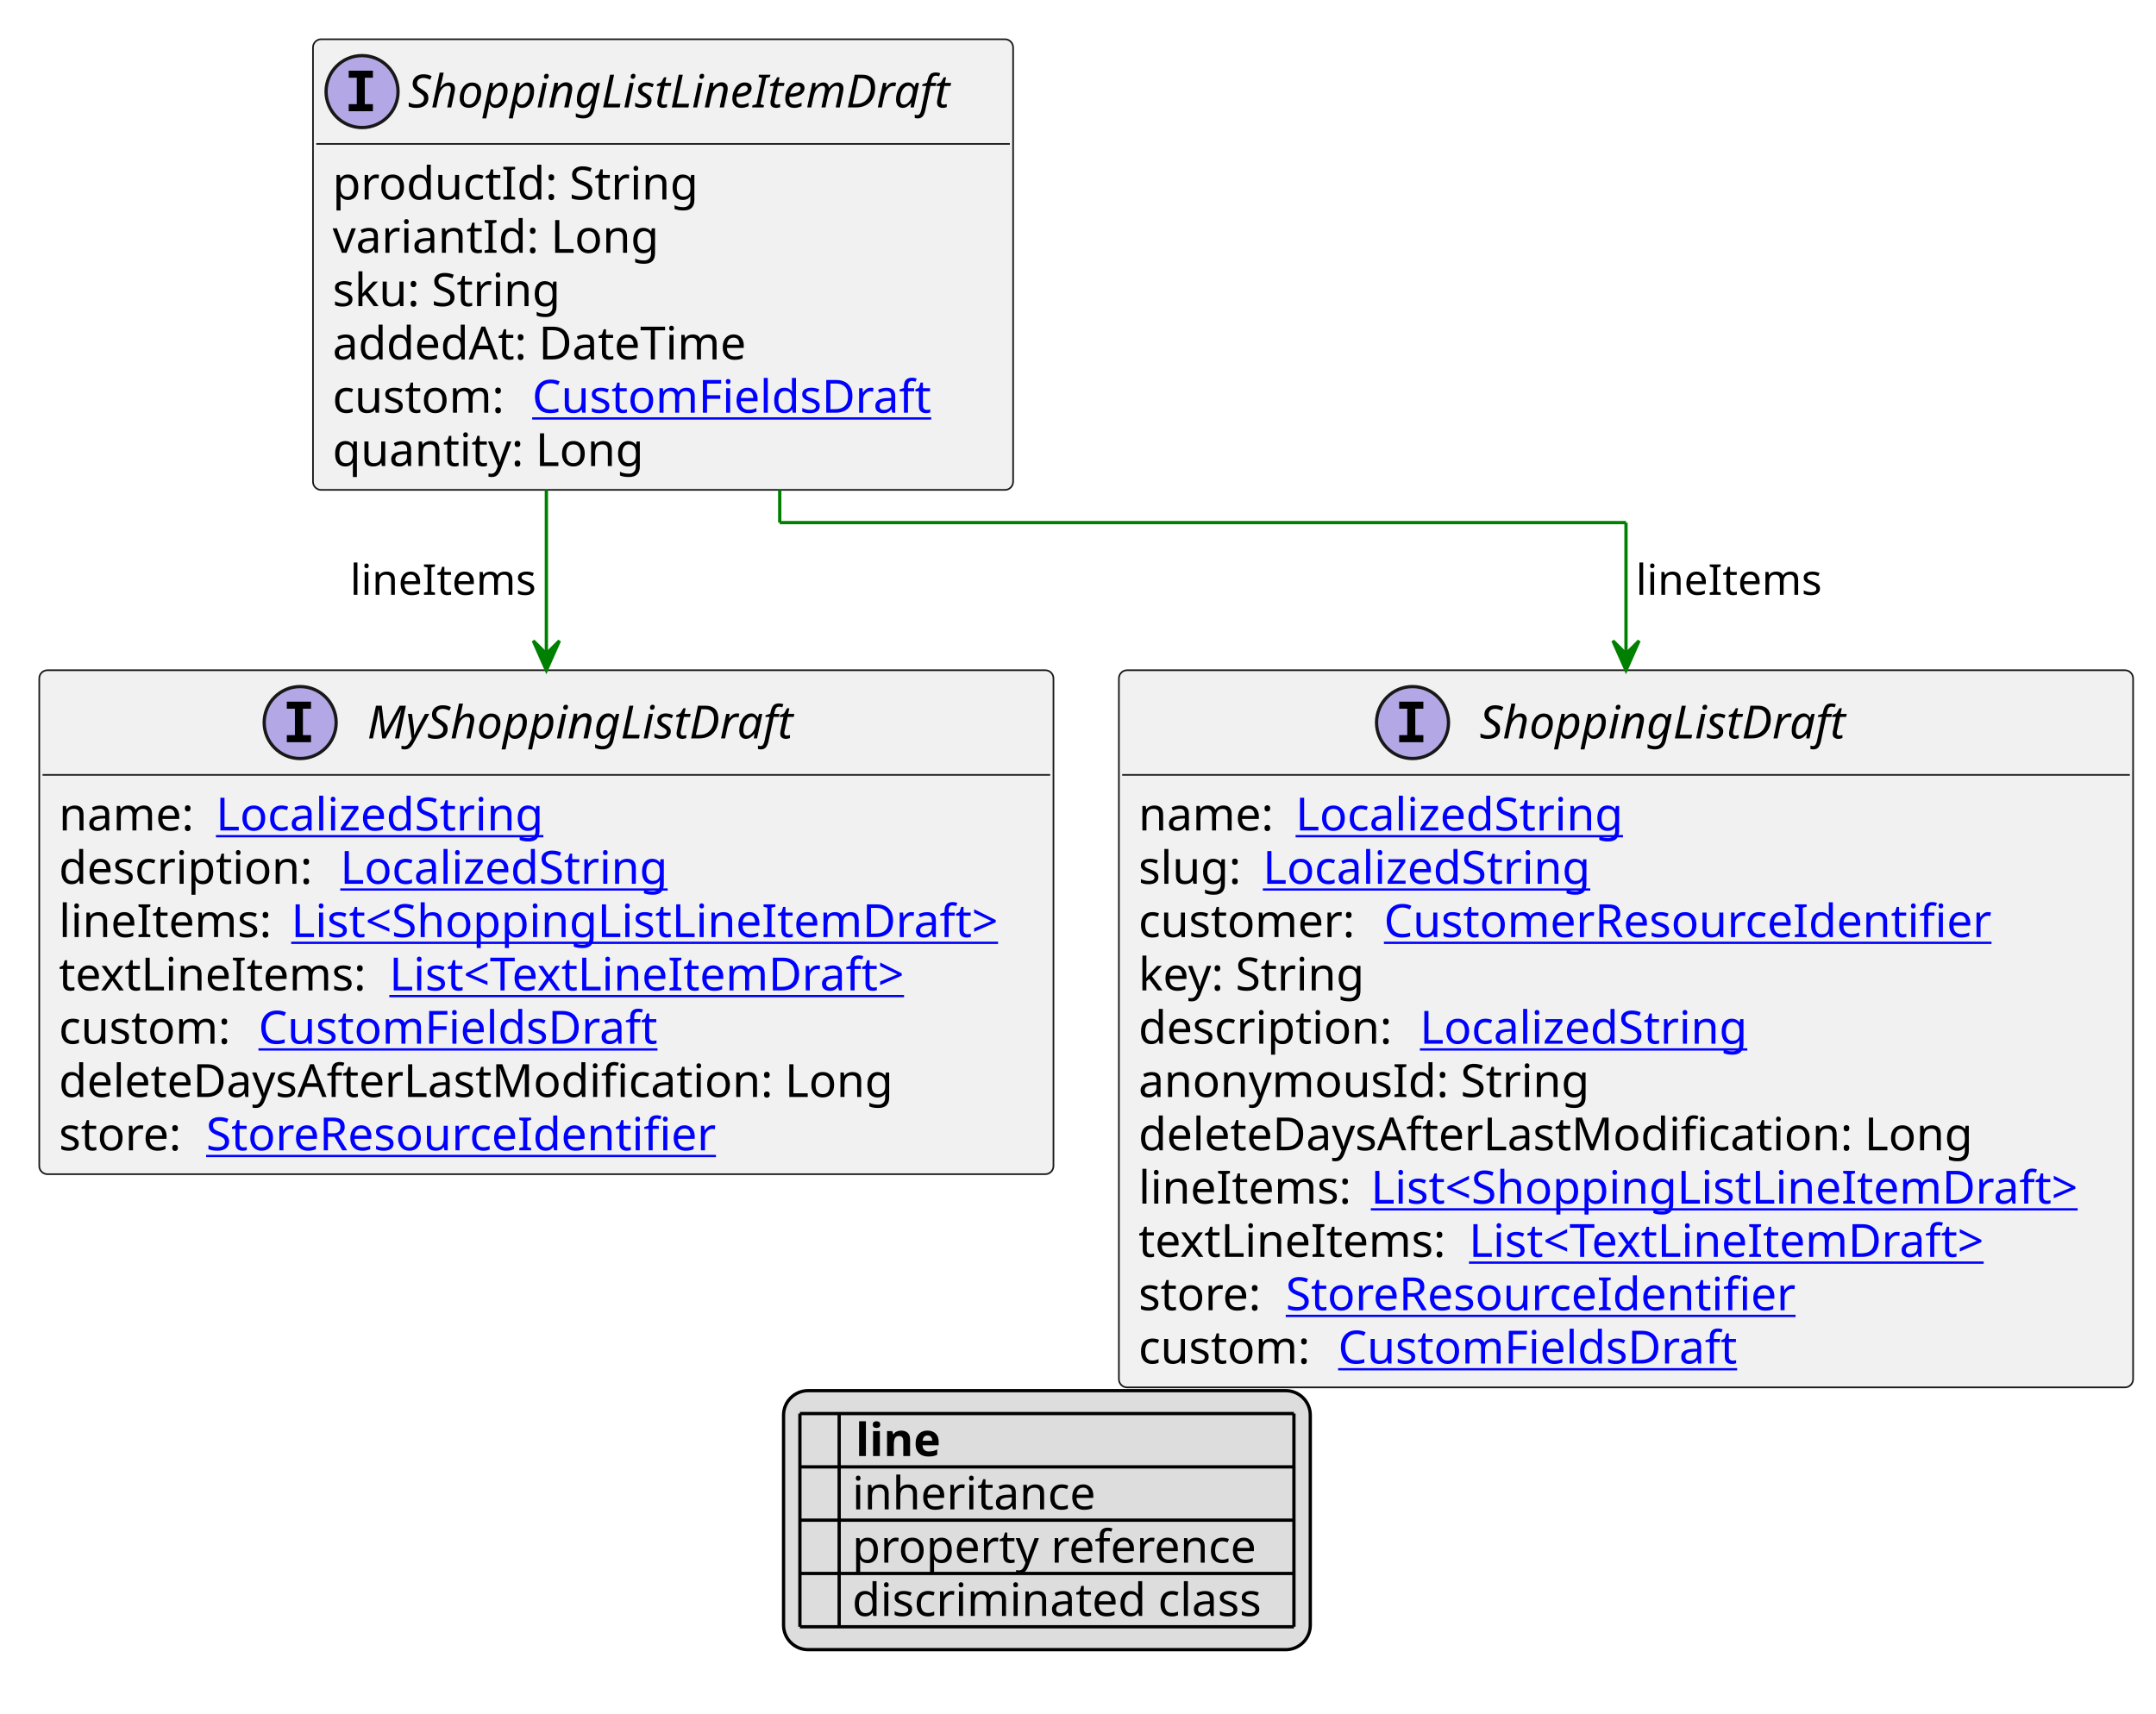
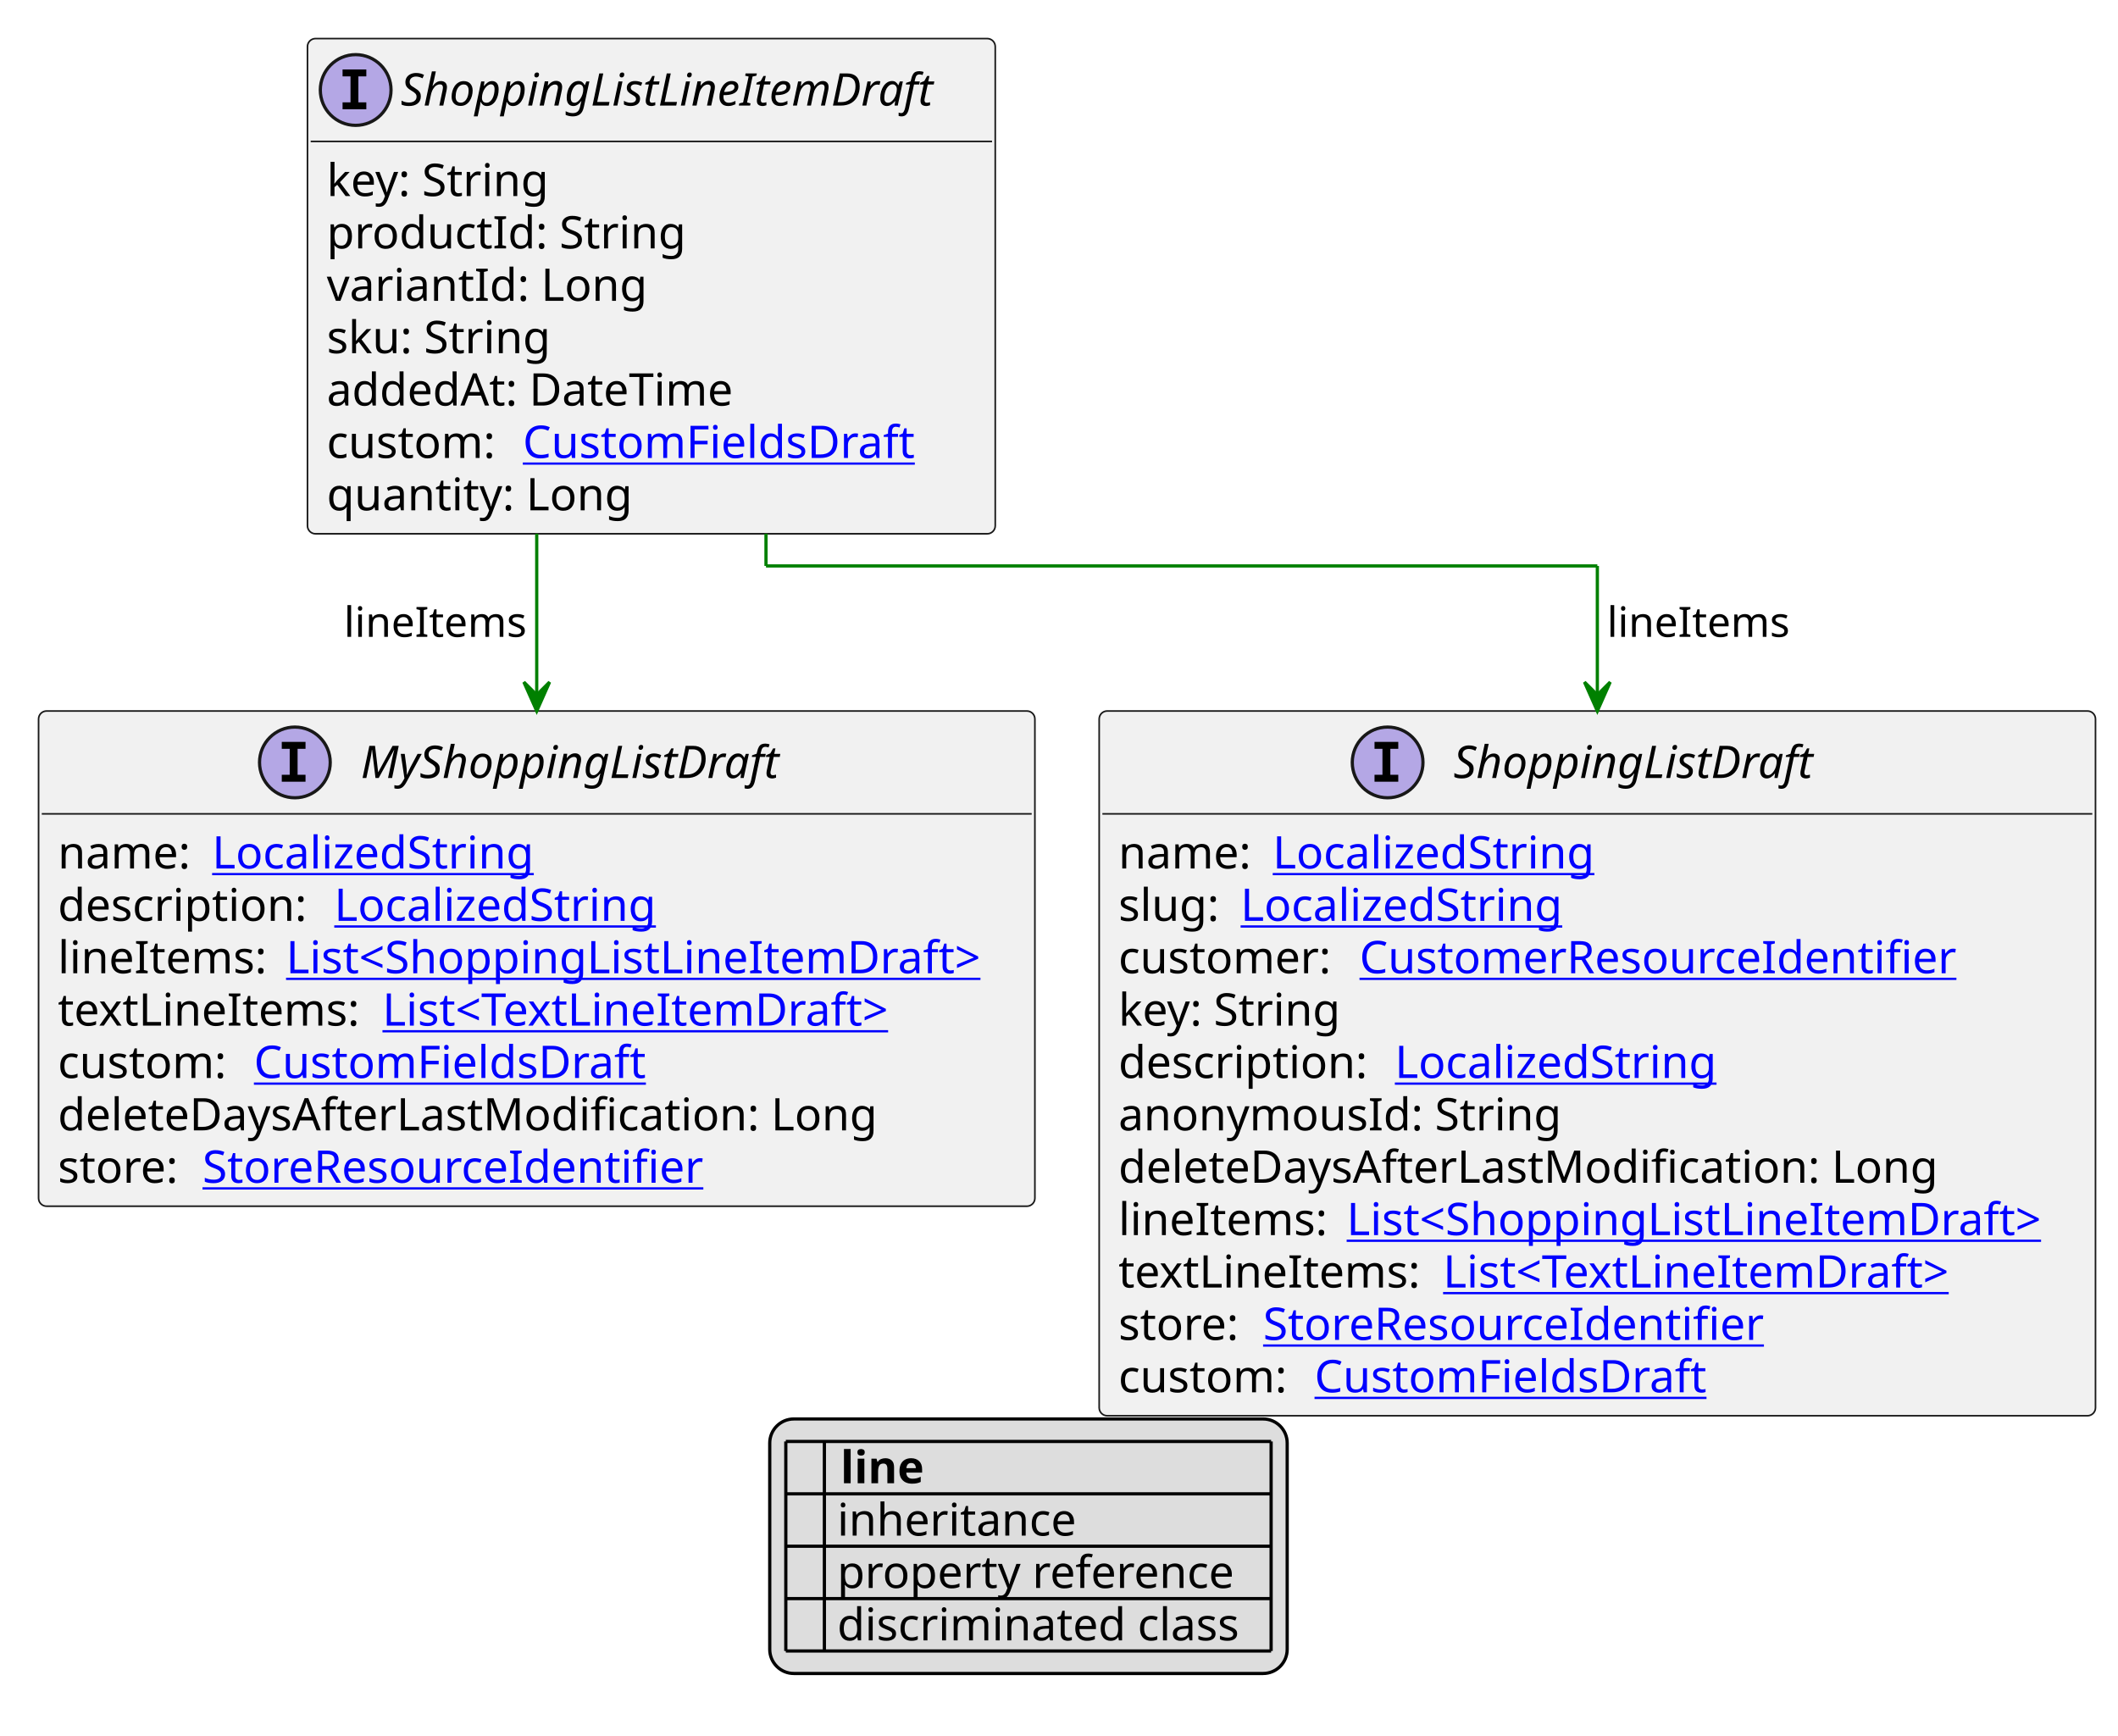
- <svg xmlns="http://www.w3.org/2000/svg" xmlns:xlink="http://www.w3.org/1999/xlink" contentStyleType="text/css" height="524px" preserveAspectRatio="none" style="width:659px;height:524px;background:#FFFFFF;" version="1.1" viewBox="0 0 659 524" width="659px" zoomAndPan="magnify">
+ <svg xmlns="http://www.w3.org/2000/svg" xmlns:xlink="http://www.w3.org/1999/xlink" contentStyleType="text/css" height="540px" preserveAspectRatio="none" style="width:659px;height:540px;background:#FFFFFF;" version="1.1" viewBox="0 0 659 540" width="659px" zoomAndPan="magnify">
  <defs>
-     <filter height="1" id="b102dy64vf86q30" width="1" x="0" y="0">
+     <filter height="1" id="b1w8u3d3v2xr480" width="1" x="0" y="0">
      <feFlood flood-color="#000000" result="flood" />
      <feComposite in="SourceGraphic" in2="flood" operator="over" />
    </filter>
-     <filter height="1" id="b102dy64vf86q31" width="1" x="0" y="0">
+     <filter height="1" id="b1w8u3d3v2xr481" width="1" x="0" y="0">
      <feFlood flood-color="#008000" result="flood" />
      <feComposite in="SourceGraphic" in2="flood" operator="over" />
    </filter>
-     <filter height="1" id="b102dy64vf86q32" width="1" x="0" y="0">
+     <filter height="1" id="b1w8u3d3v2xr482" width="1" x="0" y="0">
      <feFlood flood-color="#0000FF" result="flood" />
      <feComposite in="SourceGraphic" in2="flood" operator="over" />
    </filter>
  </defs>
  <g>
    <a href="ShoppingListLineItemDraft.svg" target="_top" title="ShoppingListLineItemDraft.svg" xlink:actuate="onRequest" xlink:href="ShoppingListLineItemDraft.svg" xlink:show="new" xlink:title="ShoppingListLineItemDraft.svg" xlink:type="simple">
      <g id="elem_ShoppingListLineItemDraft">
-         <rect codeLine="10" fill="#F1F1F1" height="137.781" id="ShoppingListLineItemDraft" rx="2.5" ry="2.5" style="stroke:#181818;stroke-width:0.5;" width="214" x="95.667" y="12" />
+         <rect codeLine="10" fill="#F1F1F1" height="154.078" id="ShoppingListLineItemDraft" rx="2.5" ry="2.5" style="stroke:#181818;stroke-width:0.5;" width="214" x="95.667" y="12" />
        <ellipse cx="110.667" cy="28" fill="#B4A7E5" rx="11" ry="11" style="stroke:#181818;stroke-width:1.0;" />
        <path d="M106.588,23.766 L106.588,21.609 L113.979,21.609 L113.979,23.766 L111.51,23.766 L111.51,31.844 L113.979,31.844 L113.979,34 L106.588,34 L106.588,31.844 L109.057,31.844 L109.057,23.766 L106.588,23.766 Z " fill="#000000" />
        <text fill="#000000" font-family="sans-serif" font-size="14" font-style="italic" lengthAdjust="spacing" textLength="182" x="124.667" y="32.847">ShoppingListLineItemDraft</text>
        <line style="stroke:#181818;stroke-width:0.5;" x1="96.667" x2="308.667" y1="44" y2="44" />
-         <text fill="#000000" font-family="sans-serif" font-size="14" lengthAdjust="spacing" textLength="115" x="101.667" y="60.995">productId: String</text>
-         <text fill="#000000" font-family="sans-serif" font-size="14" lengthAdjust="spacing" textLength="100" x="101.667" y="77.292">variantId: Long</text>
-         <text fill="#000000" font-family="sans-serif" font-size="14" lengthAdjust="spacing" textLength="74" x="101.667" y="93.589">sku: String</text>
-         <text fill="#000000" font-family="sans-serif" font-size="14" lengthAdjust="spacing" textLength="134" x="101.667" y="109.886">addedAt: DateTime</text>
-         <text fill="#000000" font-family="sans-serif" font-size="14" lengthAdjust="spacing" textLength="57" x="101.667" y="126.183">custom:</text>
+         <text fill="#000000" font-family="sans-serif" font-size="14" lengthAdjust="spacing" textLength="73" x="101.667" y="60.995">key: String</text>
+         <text fill="#000000" font-family="sans-serif" font-size="14" lengthAdjust="spacing" textLength="115" x="101.667" y="77.292">productId: String</text>
+         <text fill="#000000" font-family="sans-serif" font-size="14" lengthAdjust="spacing" textLength="100" x="101.667" y="93.589">variantId: Long</text>
+         <text fill="#000000" font-family="sans-serif" font-size="14" lengthAdjust="spacing" textLength="74" x="101.667" y="109.886">sku: String</text>
+         <text fill="#000000" font-family="sans-serif" font-size="14" lengthAdjust="spacing" textLength="134" x="101.667" y="126.183">addedAt: DateTime</text>
+         <text fill="#000000" font-family="sans-serif" font-size="14" lengthAdjust="spacing" textLength="57" x="101.667" y="142.48">custom:</text>
        <a href="CustomFieldsDraft.svg" target="_top" title="CustomFieldsDraft.svg" xlink:actuate="onRequest" xlink:href="CustomFieldsDraft.svg" xlink:show="new" xlink:title="CustomFieldsDraft.svg" xlink:type="simple">
-           <text fill="#0000FF" font-family="sans-serif" font-size="14" lengthAdjust="spacing" text-decoration="underline" textLength="127" x="162.667" y="126.183">CustomFieldsDraft</text>
+           <text fill="#0000FF" font-family="sans-serif" font-size="14" lengthAdjust="spacing" text-decoration="underline" textLength="127" x="162.667" y="142.48">CustomFieldsDraft</text>
        </a>
-         <text fill="#000000" font-family="sans-serif" font-size="14" lengthAdjust="spacing" textLength="98" x="101.667" y="142.48">quantity: Long</text>
+         <text fill="#000000" font-family="sans-serif" font-size="14" lengthAdjust="spacing" textLength="98" x="101.667" y="158.776">quantity: Long</text>
      </g>
    </a>
    <a href="MyShoppingListDraft.svg" target="_top" title="MyShoppingListDraft.svg" xlink:actuate="onRequest" xlink:href="MyShoppingListDraft.svg" xlink:show="new" xlink:title="MyShoppingListDraft.svg" xlink:type="simple">
      <g id="elem_MyShoppingListDraft">
-         <rect codeLine="21" fill="#F1F1F1" height="154.078" id="MyShoppingListDraft" rx="2.5" ry="2.5" style="stroke:#181818;stroke-width:0.5;" width="310" x="12" y="204.914" />
-         <ellipse cx="91.75" cy="220.914" fill="#B4A7E5" rx="11" ry="11" style="stroke:#181818;stroke-width:1.0;" />
-         <path d="M87.672,216.68 L87.672,214.523 L95.062,214.523 L95.062,216.68 L92.594,216.68 L92.594,224.758 L95.062,224.758 L95.062,226.914 L87.672,226.914 L87.672,224.758 L90.141,224.758 L90.141,216.68 L87.672,216.68 Z " fill="#000000" />
-         <text fill="#000000" font-family="sans-serif" font-size="14" font-style="italic" lengthAdjust="spacing" textLength="142" x="112.25" y="225.761">MyShoppingListDraft</text>
-         <line style="stroke:#181818;stroke-width:0.5;" x1="13" x2="321" y1="236.914" y2="236.914" />
-         <text fill="#000000" font-family="sans-serif" font-size="14" lengthAdjust="spacing" textLength="44" x="18" y="253.909">name:</text>
+         <rect codeLine="22" fill="#F1F1F1" height="154.078" id="MyShoppingListDraft" rx="2.5" ry="2.5" style="stroke:#181818;stroke-width:0.5;" width="310" x="12" y="221.211" />
+         <ellipse cx="91.75" cy="237.211" fill="#B4A7E5" rx="11" ry="11" style="stroke:#181818;stroke-width:1.0;" />
+         <path d="M87.672,232.977 L87.672,230.82 L95.062,230.82 L95.062,232.977 L92.594,232.977 L92.594,241.055 L95.062,241.055 L95.062,243.211 L87.672,243.211 L87.672,241.055 L90.141,241.055 L90.141,232.977 L87.672,232.977 Z " fill="#000000" />
+         <text fill="#000000" font-family="sans-serif" font-size="14" font-style="italic" lengthAdjust="spacing" textLength="142" x="112.25" y="242.058">MyShoppingListDraft</text>
+         <line style="stroke:#181818;stroke-width:0.5;" x1="13" x2="321" y1="253.211" y2="253.211" />
+         <text fill="#000000" font-family="sans-serif" font-size="14" lengthAdjust="spacing" textLength="44" x="18" y="270.206">name:</text>
        <a href="LocalizedString.svg" target="_top" title="LocalizedString.svg" xlink:actuate="onRequest" xlink:href="LocalizedString.svg" xlink:show="new" xlink:title="LocalizedString.svg" xlink:type="simple">
-           <text fill="#0000FF" font-family="sans-serif" font-size="14" lengthAdjust="spacing" text-decoration="underline" textLength="104" x="66" y="253.909">LocalizedString</text>
+           <text fill="#0000FF" font-family="sans-serif" font-size="14" lengthAdjust="spacing" text-decoration="underline" textLength="104" x="66" y="270.206">LocalizedString</text>
        </a>
-         <text fill="#000000" font-family="sans-serif" font-size="14" lengthAdjust="spacing" textLength="82" x="18" y="270.206">description:</text>
+         <text fill="#000000" font-family="sans-serif" font-size="14" lengthAdjust="spacing" textLength="82" x="18" y="286.503">description:</text>
        <a href="LocalizedString.svg" target="_top" title="LocalizedString.svg" xlink:actuate="onRequest" xlink:href="LocalizedString.svg" xlink:show="new" xlink:title="LocalizedString.svg" xlink:type="simple">
-           <text fill="#0000FF" font-family="sans-serif" font-size="14" lengthAdjust="spacing" text-decoration="underline" textLength="104" x="104" y="270.206">LocalizedString</text>
+           <text fill="#0000FF" font-family="sans-serif" font-size="14" lengthAdjust="spacing" text-decoration="underline" textLength="104" x="104" y="286.503">LocalizedString</text>
        </a>
-         <text fill="#000000" font-family="sans-serif" font-size="14" lengthAdjust="spacing" textLength="67" x="18" y="286.503">lineItems:</text>
+         <text fill="#000000" font-family="sans-serif" font-size="14" lengthAdjust="spacing" textLength="67" x="18" y="302.8">lineItems:</text>
        <a href="ShoppingListLineItemDraft.svg" target="_top" title="ShoppingListLineItemDraft.svg" xlink:actuate="onRequest" xlink:href="ShoppingListLineItemDraft.svg" xlink:show="new" xlink:title="ShoppingListLineItemDraft.svg" xlink:type="simple">
-           <text fill="#0000FF" font-family="sans-serif" font-size="14" lengthAdjust="spacing" text-decoration="underline" textLength="227" x="89" y="286.503">List&lt;ShoppingListLineItemDraft&gt;</text>
+           <text fill="#0000FF" font-family="sans-serif" font-size="14" lengthAdjust="spacing" text-decoration="underline" textLength="227" x="89" y="302.8">List&lt;ShoppingListLineItemDraft&gt;</text>
        </a>
-         <text fill="#000000" font-family="sans-serif" font-size="14" lengthAdjust="spacing" textLength="97" x="18" y="302.8">textLineItems:</text>
+         <text fill="#000000" font-family="sans-serif" font-size="14" lengthAdjust="spacing" textLength="97" x="18" y="319.097">textLineItems:</text>
        <a href="TextLineItemDraft.svg" target="_top" title="TextLineItemDraft.svg" xlink:actuate="onRequest" xlink:href="TextLineItemDraft.svg" xlink:show="new" xlink:title="TextLineItemDraft.svg" xlink:type="simple">
-           <text fill="#0000FF" font-family="sans-serif" font-size="14" lengthAdjust="spacing" text-decoration="underline" textLength="168" x="119" y="302.8">List&lt;TextLineItemDraft&gt;</text>
+           <text fill="#0000FF" font-family="sans-serif" font-size="14" lengthAdjust="spacing" text-decoration="underline" textLength="168" x="119" y="319.097">List&lt;TextLineItemDraft&gt;</text>
        </a>
-         <text fill="#000000" font-family="sans-serif" font-size="14" lengthAdjust="spacing" textLength="57" x="18" y="319.097">custom:</text>
+         <text fill="#000000" font-family="sans-serif" font-size="14" lengthAdjust="spacing" textLength="57" x="18" y="335.394">custom:</text>
        <a href="CustomFieldsDraft.svg" target="_top" title="CustomFieldsDraft.svg" xlink:actuate="onRequest" xlink:href="CustomFieldsDraft.svg" xlink:show="new" xlink:title="CustomFieldsDraft.svg" xlink:type="simple">
-           <text fill="#0000FF" font-family="sans-serif" font-size="14" lengthAdjust="spacing" text-decoration="underline" textLength="127" x="79" y="319.097">CustomFieldsDraft</text>
+           <text fill="#0000FF" font-family="sans-serif" font-size="14" lengthAdjust="spacing" text-decoration="underline" textLength="127" x="79" y="335.394">CustomFieldsDraft</text>
        </a>
-         <text fill="#000000" font-family="sans-serif" font-size="14" lengthAdjust="spacing" textLength="263" x="18" y="335.394">deleteDaysAfterLastModification: Long</text>
-         <text fill="#000000" font-family="sans-serif" font-size="14" lengthAdjust="spacing" textLength="41" x="18" y="351.69">store:</text>
+         <text fill="#000000" font-family="sans-serif" font-size="14" lengthAdjust="spacing" textLength="263" x="18" y="351.69">deleteDaysAfterLastModification: Long</text>
+         <text fill="#000000" font-family="sans-serif" font-size="14" lengthAdjust="spacing" textLength="41" x="18" y="367.987">store:</text>
        <a href="StoreResourceIdentifier.svg" target="_top" title="StoreResourceIdentifier.svg" xlink:actuate="onRequest" xlink:href="StoreResourceIdentifier.svg" xlink:show="new" xlink:title="StoreResourceIdentifier.svg" xlink:type="simple">
-           <text fill="#0000FF" font-family="sans-serif" font-size="14" lengthAdjust="spacing" text-decoration="underline" textLength="163" x="63" y="351.69">StoreResourceIdentifier</text>
+           <text fill="#0000FF" font-family="sans-serif" font-size="14" lengthAdjust="spacing" text-decoration="underline" textLength="163" x="63" y="367.987">StoreResourceIdentifier</text>
        </a>
      </g>
    </a>
    <a href="ShoppingListDraft.svg" target="_top" title="ShoppingListDraft.svg" xlink:actuate="onRequest" xlink:href="ShoppingListDraft.svg" xlink:show="new" xlink:title="ShoppingListDraft.svg" xlink:type="simple">
      <g id="elem_ShoppingListDraft">
-         <rect codeLine="30" fill="#F1F1F1" height="219.266" id="ShoppingListDraft" rx="2.5" ry="2.5" style="stroke:#181818;stroke-width:0.5;" width="310" x="342" y="204.914" />
-         <ellipse cx="431.75" cy="220.914" fill="#B4A7E5" rx="11" ry="11" style="stroke:#181818;stroke-width:1.0;" />
-         <path d="M427.672,216.68 L427.672,214.523 L435.062,214.523 L435.062,216.68 L432.594,216.68 L432.594,224.758 L435.062,224.758 L435.062,226.914 L427.672,226.914 L427.672,224.758 L430.141,224.758 L430.141,216.68 L427.672,216.68 Z " fill="#000000" />
-         <text fill="#000000" font-family="sans-serif" font-size="14" font-style="italic" lengthAdjust="spacing" textLength="122" x="452.25" y="225.761">ShoppingListDraft</text>
-         <line style="stroke:#181818;stroke-width:0.5;" x1="343" x2="651" y1="236.914" y2="236.914" />
-         <text fill="#000000" font-family="sans-serif" font-size="14" lengthAdjust="spacing" textLength="44" x="348" y="253.909">name:</text>
+         <rect codeLine="31" fill="#F1F1F1" height="219.266" id="ShoppingListDraft" rx="2.5" ry="2.5" style="stroke:#181818;stroke-width:0.5;" width="310" x="342" y="221.211" />
+         <ellipse cx="431.75" cy="237.211" fill="#B4A7E5" rx="11" ry="11" style="stroke:#181818;stroke-width:1.0;" />
+         <path d="M427.672,232.977 L427.672,230.82 L435.062,230.82 L435.062,232.977 L432.594,232.977 L432.594,241.055 L435.062,241.055 L435.062,243.211 L427.672,243.211 L427.672,241.055 L430.141,241.055 L430.141,232.977 L427.672,232.977 Z " fill="#000000" />
+         <text fill="#000000" font-family="sans-serif" font-size="14" font-style="italic" lengthAdjust="spacing" textLength="122" x="452.25" y="242.058">ShoppingListDraft</text>
+         <line style="stroke:#181818;stroke-width:0.5;" x1="343" x2="651" y1="253.211" y2="253.211" />
+         <text fill="#000000" font-family="sans-serif" font-size="14" lengthAdjust="spacing" textLength="44" x="348" y="270.206">name:</text>
        <a href="LocalizedString.svg" target="_top" title="LocalizedString.svg" xlink:actuate="onRequest" xlink:href="LocalizedString.svg" xlink:show="new" xlink:title="LocalizedString.svg" xlink:type="simple">
-           <text fill="#0000FF" font-family="sans-serif" font-size="14" lengthAdjust="spacing" text-decoration="underline" textLength="104" x="396" y="253.909">LocalizedString</text>
+           <text fill="#0000FF" font-family="sans-serif" font-size="14" lengthAdjust="spacing" text-decoration="underline" textLength="104" x="396" y="270.206">LocalizedString</text>
        </a>
-         <text fill="#000000" font-family="sans-serif" font-size="14" lengthAdjust="spacing" textLength="34" x="348" y="270.206">slug:</text>
+         <text fill="#000000" font-family="sans-serif" font-size="14" lengthAdjust="spacing" textLength="34" x="348" y="286.503">slug:</text>
        <a href="LocalizedString.svg" target="_top" title="LocalizedString.svg" xlink:actuate="onRequest" xlink:href="LocalizedString.svg" xlink:show="new" xlink:title="LocalizedString.svg" xlink:type="simple">
-           <text fill="#0000FF" font-family="sans-serif" font-size="14" lengthAdjust="spacing" text-decoration="underline" textLength="104" x="386" y="270.206">LocalizedString</text>
+           <text fill="#0000FF" font-family="sans-serif" font-size="14" lengthAdjust="spacing" text-decoration="underline" textLength="104" x="386" y="286.503">LocalizedString</text>
        </a>
-         <text fill="#000000" font-family="sans-serif" font-size="14" lengthAdjust="spacing" textLength="71" x="348" y="286.503">customer:</text>
+         <text fill="#000000" font-family="sans-serif" font-size="14" lengthAdjust="spacing" textLength="71" x="348" y="302.8">customer:</text>
        <a href="CustomerResourceIdentifier.svg" target="_top" title="CustomerResourceIdentifier.svg" xlink:actuate="onRequest" xlink:href="CustomerResourceIdentifier.svg" xlink:show="new" xlink:title="CustomerResourceIdentifier.svg" xlink:type="simple">
-           <text fill="#0000FF" font-family="sans-serif" font-size="14" lengthAdjust="spacing" text-decoration="underline" textLength="194" x="423" y="286.503">CustomerResourceIdentifier</text>
+           <text fill="#0000FF" font-family="sans-serif" font-size="14" lengthAdjust="spacing" text-decoration="underline" textLength="194" x="423" y="302.8">CustomerResourceIdentifier</text>
        </a>
-         <text fill="#000000" font-family="sans-serif" font-size="14" lengthAdjust="spacing" textLength="73" x="348" y="302.8">key: String</text>
-         <text fill="#000000" font-family="sans-serif" font-size="14" lengthAdjust="spacing" textLength="82" x="348" y="319.097">description:</text>
+         <text fill="#000000" font-family="sans-serif" font-size="14" lengthAdjust="spacing" textLength="73" x="348" y="319.097">key: String</text>
+         <text fill="#000000" font-family="sans-serif" font-size="14" lengthAdjust="spacing" textLength="82" x="348" y="335.394">description:</text>
        <a href="LocalizedString.svg" target="_top" title="LocalizedString.svg" xlink:actuate="onRequest" xlink:href="LocalizedString.svg" xlink:show="new" xlink:title="LocalizedString.svg" xlink:type="simple">
-           <text fill="#0000FF" font-family="sans-serif" font-size="14" lengthAdjust="spacing" text-decoration="underline" textLength="104" x="434" y="319.097">LocalizedString</text>
+           <text fill="#0000FF" font-family="sans-serif" font-size="14" lengthAdjust="spacing" text-decoration="underline" textLength="104" x="434" y="335.394">LocalizedString</text>
        </a>
-         <text fill="#000000" font-family="sans-serif" font-size="14" lengthAdjust="spacing" textLength="142" x="348" y="335.394">anonymousId: String</text>
-         <text fill="#000000" font-family="sans-serif" font-size="14" lengthAdjust="spacing" textLength="263" x="348" y="351.69">deleteDaysAfterLastModification: Long</text>
-         <text fill="#000000" font-family="sans-serif" font-size="14" lengthAdjust="spacing" textLength="67" x="348" y="367.987">lineItems:</text>
+         <text fill="#000000" font-family="sans-serif" font-size="14" lengthAdjust="spacing" textLength="142" x="348" y="351.69">anonymousId: String</text>
+         <text fill="#000000" font-family="sans-serif" font-size="14" lengthAdjust="spacing" textLength="263" x="348" y="367.987">deleteDaysAfterLastModification: Long</text>
+         <text fill="#000000" font-family="sans-serif" font-size="14" lengthAdjust="spacing" textLength="67" x="348" y="384.284">lineItems:</text>
        <a href="ShoppingListLineItemDraft.svg" target="_top" title="ShoppingListLineItemDraft.svg" xlink:actuate="onRequest" xlink:href="ShoppingListLineItemDraft.svg" xlink:show="new" xlink:title="ShoppingListLineItemDraft.svg" xlink:type="simple">
-           <text fill="#0000FF" font-family="sans-serif" font-size="14" lengthAdjust="spacing" text-decoration="underline" textLength="227" x="419" y="367.987">List&lt;ShoppingListLineItemDraft&gt;</text>
+           <text fill="#0000FF" font-family="sans-serif" font-size="14" lengthAdjust="spacing" text-decoration="underline" textLength="227" x="419" y="384.284">List&lt;ShoppingListLineItemDraft&gt;</text>
        </a>
-         <text fill="#000000" font-family="sans-serif" font-size="14" lengthAdjust="spacing" textLength="97" x="348" y="384.284">textLineItems:</text>
+         <text fill="#000000" font-family="sans-serif" font-size="14" lengthAdjust="spacing" textLength="97" x="348" y="400.581">textLineItems:</text>
        <a href="TextLineItemDraft.svg" target="_top" title="TextLineItemDraft.svg" xlink:actuate="onRequest" xlink:href="TextLineItemDraft.svg" xlink:show="new" xlink:title="TextLineItemDraft.svg" xlink:type="simple">
-           <text fill="#0000FF" font-family="sans-serif" font-size="14" lengthAdjust="spacing" text-decoration="underline" textLength="168" x="449" y="384.284">List&lt;TextLineItemDraft&gt;</text>
+           <text fill="#0000FF" font-family="sans-serif" font-size="14" lengthAdjust="spacing" text-decoration="underline" textLength="168" x="449" y="400.581">List&lt;TextLineItemDraft&gt;</text>
        </a>
-         <text fill="#000000" font-family="sans-serif" font-size="14" lengthAdjust="spacing" textLength="41" x="348" y="400.581">store:</text>
+         <text fill="#000000" font-family="sans-serif" font-size="14" lengthAdjust="spacing" textLength="41" x="348" y="416.878">store:</text>
        <a href="StoreResourceIdentifier.svg" target="_top" title="StoreResourceIdentifier.svg" xlink:actuate="onRequest" xlink:href="StoreResourceIdentifier.svg" xlink:show="new" xlink:title="StoreResourceIdentifier.svg" xlink:type="simple">
-           <text fill="#0000FF" font-family="sans-serif" font-size="14" lengthAdjust="spacing" text-decoration="underline" textLength="163" x="393" y="400.581">StoreResourceIdentifier</text>
+           <text fill="#0000FF" font-family="sans-serif" font-size="14" lengthAdjust="spacing" text-decoration="underline" textLength="163" x="393" y="416.878">StoreResourceIdentifier</text>
        </a>
-         <text fill="#000000" font-family="sans-serif" font-size="14" lengthAdjust="spacing" textLength="57" x="348" y="416.878">custom:</text>
+         <text fill="#000000" font-family="sans-serif" font-size="14" lengthAdjust="spacing" textLength="57" x="348" y="433.175">custom:</text>
        <a href="CustomFieldsDraft.svg" target="_top" title="CustomFieldsDraft.svg" xlink:actuate="onRequest" xlink:href="CustomFieldsDraft.svg" xlink:show="new" xlink:title="CustomFieldsDraft.svg" xlink:type="simple">
-           <text fill="#0000FF" font-family="sans-serif" font-size="14" lengthAdjust="spacing" text-decoration="underline" textLength="127" x="409" y="416.878">CustomFieldsDraft</text>
+           <text fill="#0000FF" font-family="sans-serif" font-size="14" lengthAdjust="spacing" text-decoration="underline" textLength="127" x="409" y="433.175">CustomFieldsDraft</text>
        </a>
      </g>
    </a>
-     <line style="stroke:#008000;stroke-width:1.0;" x1="167" x2="167" y1="149.781" y2="204.914" />
-     <polygon fill="#008000" points="167,204.914,171,195.914,167,199.914,163,195.914,167,204.914" style="stroke:#008000;stroke-width:1.0;" />
-     <text fill="#000000" font-family="sans-serif" font-size="13" lengthAdjust="spacing" textLength="58" x="107" y="181.848">lineItems</text>
-     <line style="stroke:#008000;stroke-width:1.0;" x1="238.333" x2="238.333" y1="149.781" y2="159.781" />
-     <line style="stroke:#008000;stroke-width:1.0;" x1="238.333" x2="497" y1="159.781" y2="159.781" />
-     <line style="stroke:#008000;stroke-width:1.0;" x1="497" x2="497" y1="159.781" y2="204.914" />
-     <polygon fill="#008000" points="497,204.914,501,195.914,497,199.914,493,195.914,497,204.914" style="stroke:#008000;stroke-width:1.0;" />
-     <text fill="#000000" font-family="sans-serif" font-size="13" lengthAdjust="spacing" textLength="58" x="500" y="181.848">lineItems</text>
-     <rect fill="#DDDDDD" height="79.188" id="_legend" rx="7.5" ry="7.5" style="stroke:#000000;stroke-width:1.0;" width="161" x="239.5" y="425.18" />
-     <text fill="#000000" font-family="sans-serif" font-size="14" font-weight="bold" lengthAdjust="spacing" textLength="5" x="244.5" y="445.175"> </text>
-     <text fill="#000000" font-family="sans-serif" font-size="14" font-weight="bold" lengthAdjust="spacing" textLength="28" x="261.5" y="445.175">line</text>
-     <text fill="#000000" filter="url(#b102dy64vf86q30)" font-family="sans-serif" font-size="14" lengthAdjust="spacing" textLength="12" x="244.5" y="461.472">   </text>
-     <text fill="#000000" font-family="sans-serif" font-size="14" lengthAdjust="spacing" textLength="77" x="260.5" y="461.472">inheritance</text>
-     <text fill="#000000" filter="url(#b102dy64vf86q31)" font-family="sans-serif" font-size="14" lengthAdjust="spacing" textLength="12" x="244.5" y="477.769">   </text>
-     <text fill="#000000" font-family="sans-serif" font-size="14" lengthAdjust="spacing" textLength="129" x="260.5" y="477.769">property reference</text>
-     <text fill="#000000" filter="url(#b102dy64vf86q32)" font-family="sans-serif" font-size="14" lengthAdjust="spacing" textLength="12" x="244.5" y="494.065">   </text>
-     <text fill="#000000" font-family="sans-serif" font-size="14" lengthAdjust="spacing" textLength="131" x="260.5" y="494.065">discriminated class</text>
-     <line style="stroke:#000000;stroke-width:1.0;" x1="244.5" x2="395.5" y1="432.18" y2="432.18" />
+     <line style="stroke:#008000;stroke-width:1.0;" x1="167" x2="167" y1="166.078" y2="221.211" />
+     <polygon fill="#008000" points="167,221.211,171,212.211,167,216.211,163,212.211,167,221.211" style="stroke:#008000;stroke-width:1.0;" />
+     <text fill="#000000" font-family="sans-serif" font-size="13" lengthAdjust="spacing" textLength="58" x="107" y="198.145">lineItems</text>
+     <line style="stroke:#008000;stroke-width:1.0;" x1="238.333" x2="238.333" y1="166.078" y2="176.078" />
+     <line style="stroke:#008000;stroke-width:1.0;" x1="238.333" x2="497" y1="176.078" y2="176.078" />
+     <line style="stroke:#008000;stroke-width:1.0;" x1="497" x2="497" y1="176.078" y2="221.211" />
+     <polygon fill="#008000" points="497,221.211,501,212.211,497,216.211,493,212.211,497,221.211" style="stroke:#008000;stroke-width:1.0;" />
+     <text fill="#000000" font-family="sans-serif" font-size="13" lengthAdjust="spacing" textLength="58" x="500" y="198.145">lineItems</text>
+     <rect fill="#DDDDDD" height="79.188" id="_legend" rx="7.5" ry="7.5" style="stroke:#000000;stroke-width:1.0;" width="161" x="239.5" y="441.477" />
+     <text fill="#000000" font-family="sans-serif" font-size="14" font-weight="bold" lengthAdjust="spacing" textLength="5" x="244.5" y="461.472"> </text>
+     <text fill="#000000" font-family="sans-serif" font-size="14" font-weight="bold" lengthAdjust="spacing" textLength="28" x="261.5" y="461.472">line</text>
+     <text fill="#000000" filter="url(#b1w8u3d3v2xr480)" font-family="sans-serif" font-size="14" lengthAdjust="spacing" textLength="12" x="244.5" y="477.769">   </text>
+     <text fill="#000000" font-family="sans-serif" font-size="14" lengthAdjust="spacing" textLength="77" x="260.5" y="477.769">inheritance</text>
+     <text fill="#000000" filter="url(#b1w8u3d3v2xr481)" font-family="sans-serif" font-size="14" lengthAdjust="spacing" textLength="12" x="244.5" y="494.065">   </text>
+     <text fill="#000000" font-family="sans-serif" font-size="14" lengthAdjust="spacing" textLength="129" x="260.5" y="494.065">property reference</text>
+     <text fill="#000000" filter="url(#b1w8u3d3v2xr482)" font-family="sans-serif" font-size="14" lengthAdjust="spacing" textLength="12" x="244.5" y="510.362">   </text>
+     <text fill="#000000" font-family="sans-serif" font-size="14" lengthAdjust="spacing" textLength="131" x="260.5" y="510.362">discriminated class</text>
    <line style="stroke:#000000;stroke-width:1.0;" x1="244.5" x2="395.5" y1="448.477" y2="448.477" />
    <line style="stroke:#000000;stroke-width:1.0;" x1="244.5" x2="395.5" y1="464.773" y2="464.773" />
    <line style="stroke:#000000;stroke-width:1.0;" x1="244.5" x2="395.5" y1="481.07" y2="481.07" />
    <line style="stroke:#000000;stroke-width:1.0;" x1="244.5" x2="395.5" y1="497.367" y2="497.367" />
-     <line style="stroke:#000000;stroke-width:1.0;" x1="244.5" x2="244.5" y1="432.18" y2="497.367" />
-     <line style="stroke:#000000;stroke-width:1.0;" x1="256.5" x2="256.5" y1="432.18" y2="497.367" />
-     <line style="stroke:#000000;stroke-width:1.0;" x1="395.5" x2="395.5" y1="432.18" y2="497.367" />
+     <line style="stroke:#000000;stroke-width:1.0;" x1="244.5" x2="395.5" y1="513.664" y2="513.664" />
+     <line style="stroke:#000000;stroke-width:1.0;" x1="244.5" x2="244.5" y1="448.477" y2="513.664" />
+     <line style="stroke:#000000;stroke-width:1.0;" x1="256.5" x2="256.5" y1="448.477" y2="513.664" />
+     <line style="stroke:#000000;stroke-width:1.0;" x1="395.5" x2="395.5" y1="448.477" y2="513.664" />
  </g>
</svg>
